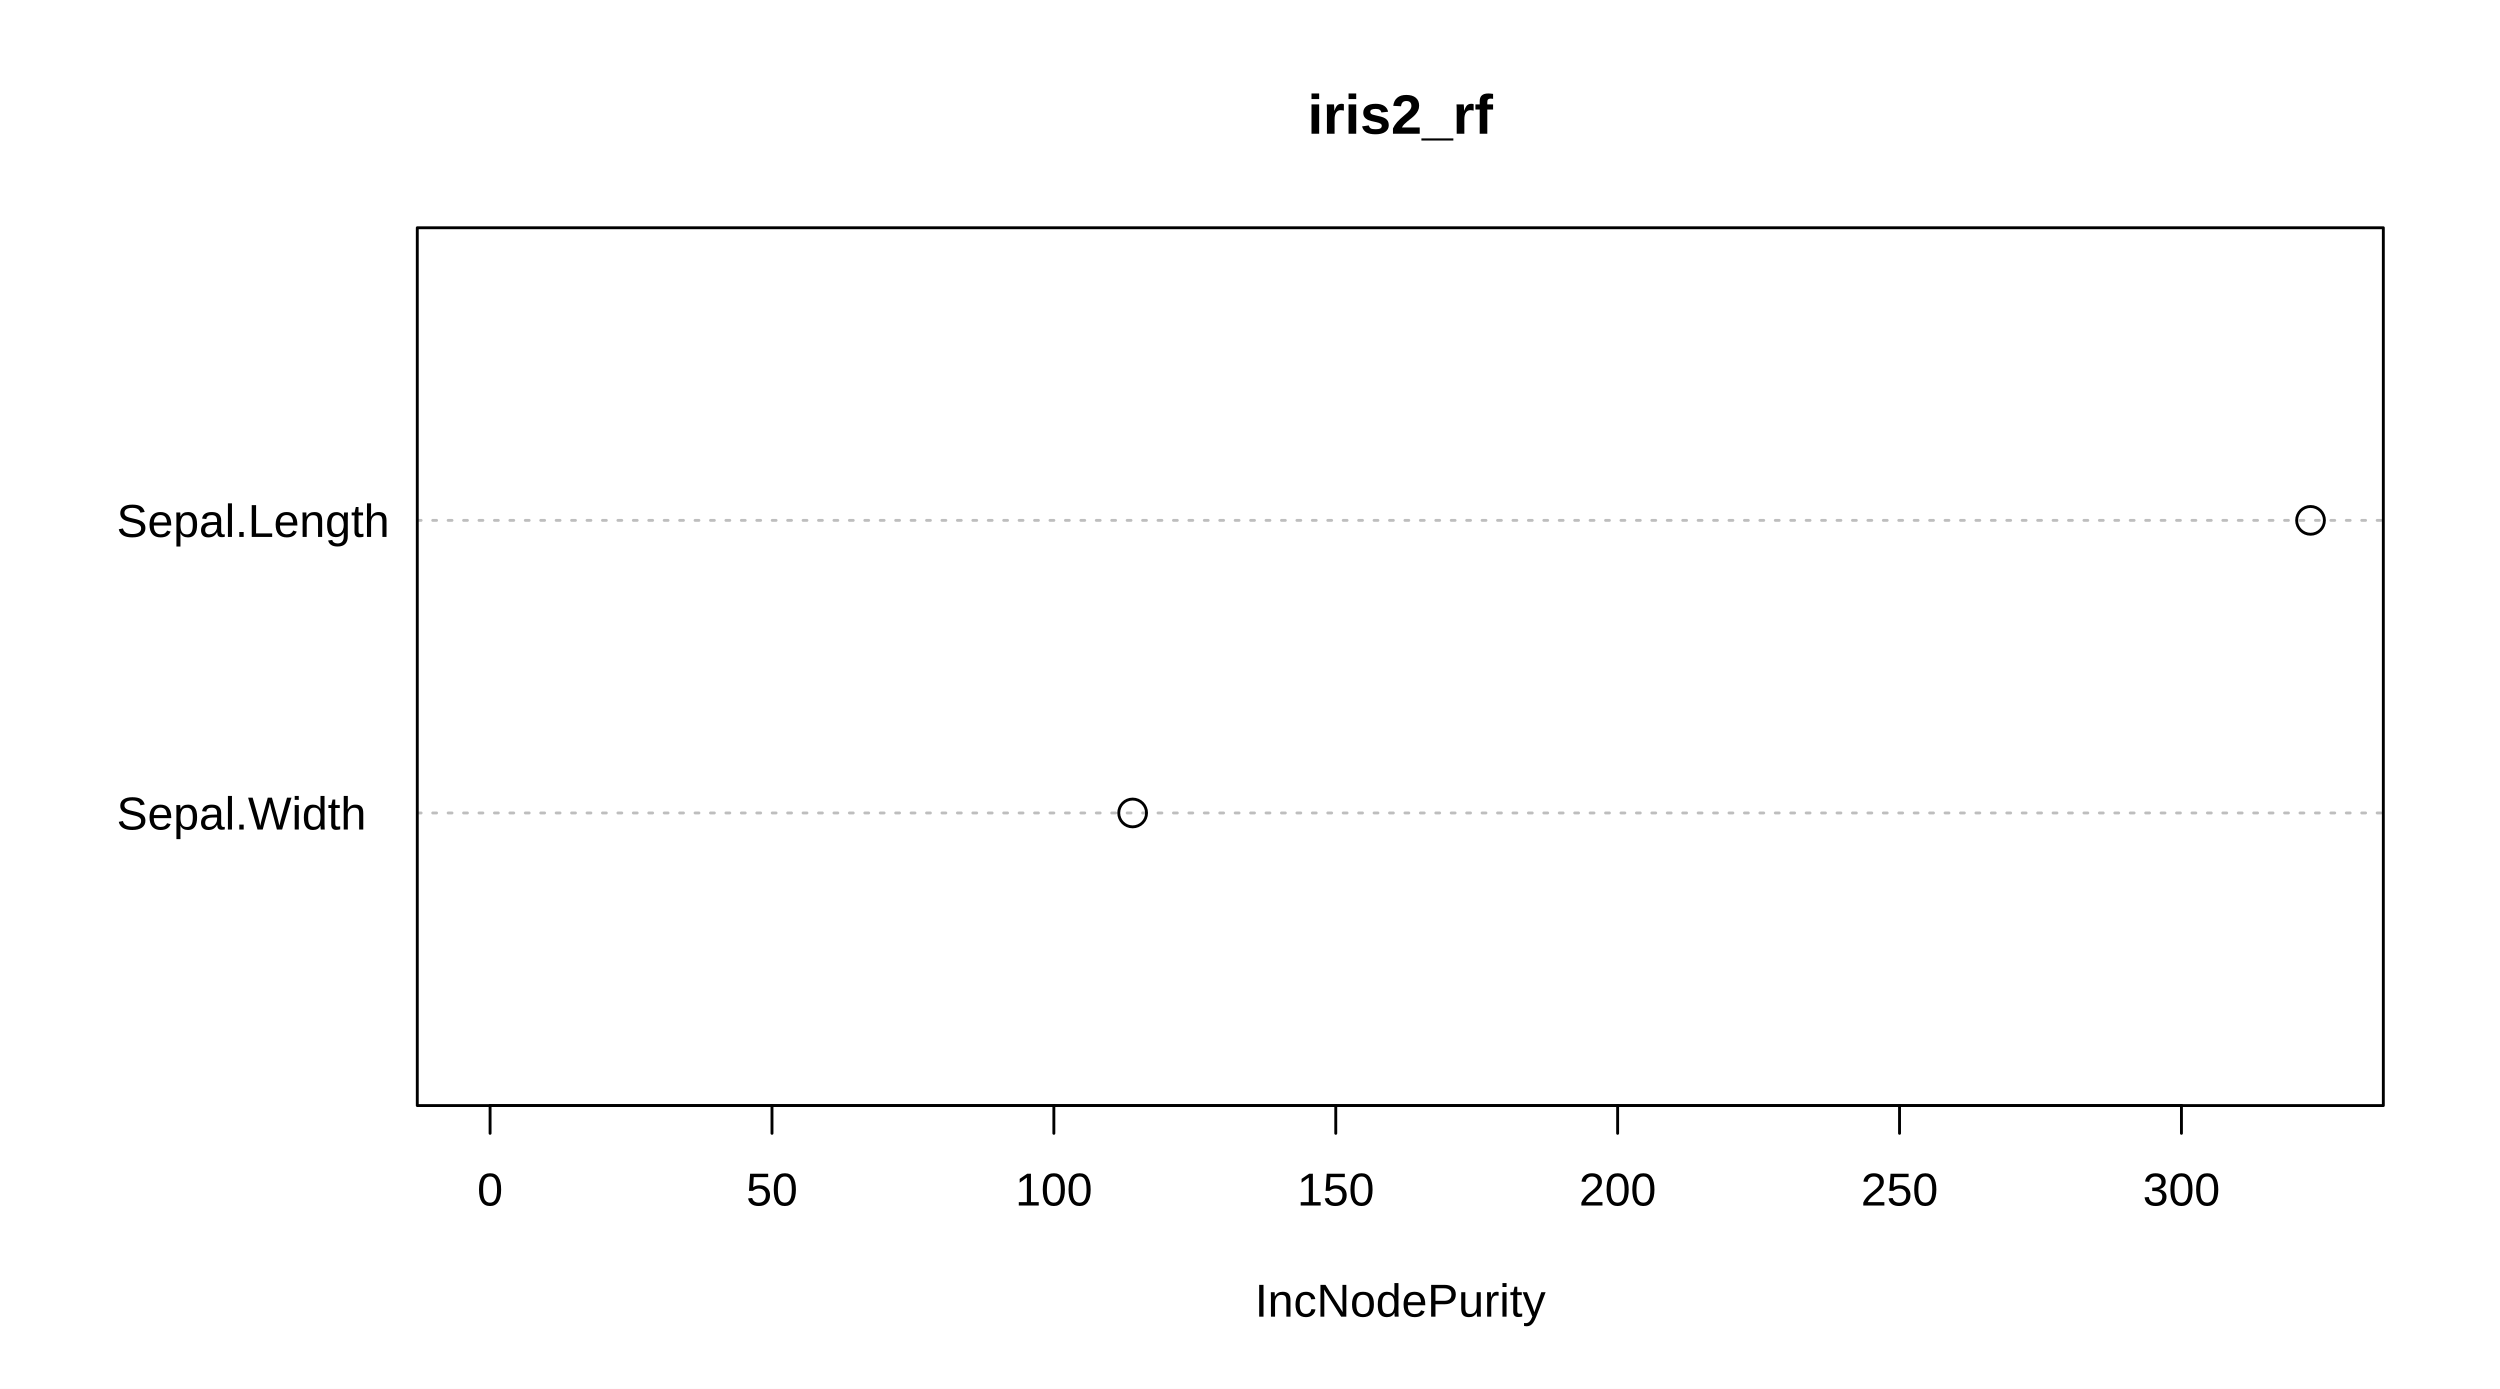
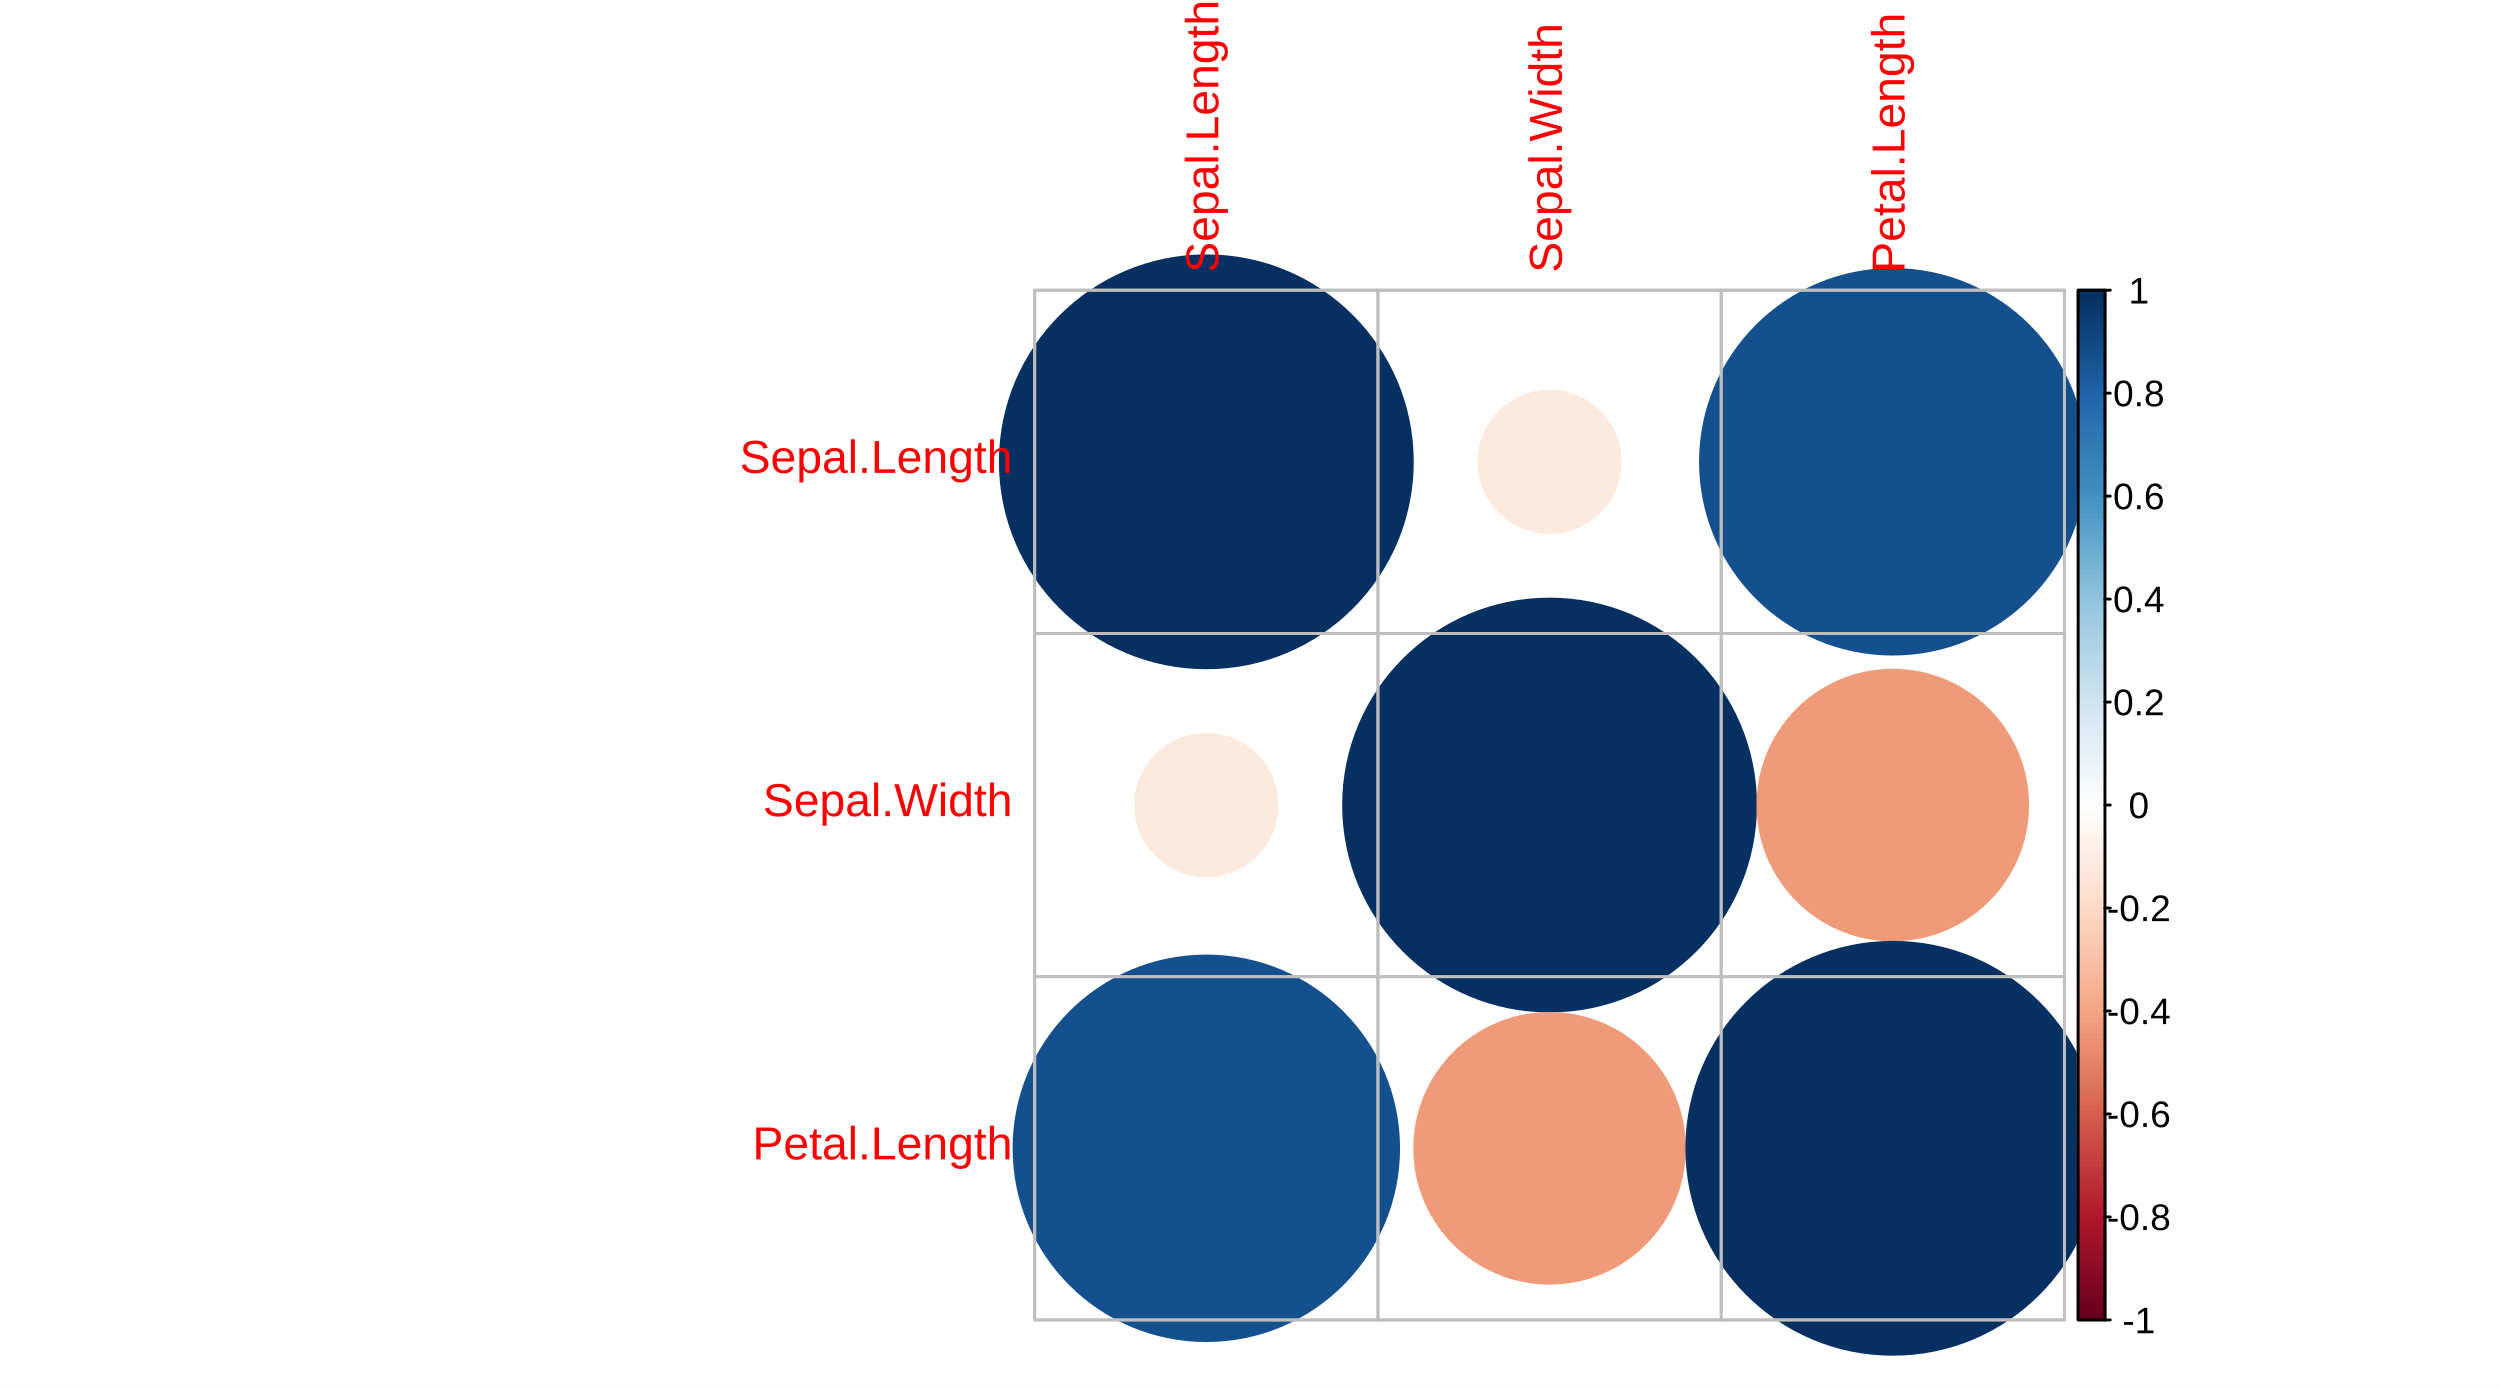
<svg xmlns="http://www.w3.org/2000/svg" viewBox="0 0 648.00 360.00">
  <defs>
    <style type="text/css">
    line, polyline, path, rect, circle {
      fill: none;
      stroke: #000000;
      stroke-linecap: round;
      stroke-linejoin: round;
      stroke-miterlimit: 10.00;
    }
  </style>
  </defs>
  <rect width="100%" height="100%" style="stroke: none; fill: #FFFFFF;" />
-   <text x="30.24" y="215.01" style="font-size: 12.00px; font-family: Arial;" textLength="64.70px" lengthAdjust="spacingAndGlyphs">Sepal.Width</text>
-   <text x="30.24" y="139.17" style="font-size: 12.00px; font-family: Arial;" textLength="70.73px" lengthAdjust="spacingAndGlyphs">Sepal.Length</text>
-   <defs>
-     <clipPath id="cpMTA4LjE1Nnw2MTcuNzZ8Mjg2LjU2fDU5LjA0">
-       <rect x="108.16" y="59.04" width="509.60" height="227.52" />
-     </clipPath>
-   </defs>
-   <line x1="108.16" y1="210.72" x2="617.76" y2="210.72" style="stroke-width: 0.75; stroke: #BEBEBE; stroke-dasharray: 1.00,3.00;" clip-path="url(#cpMTA4LjE1Nnw2MTcuNzZ8Mjg2LjU2fDU5LjA0)" />
-   <line x1="108.16" y1="134.88" x2="617.76" y2="134.88" style="stroke-width: 0.75; stroke: #BEBEBE; stroke-dasharray: 1.00,3.00;" clip-path="url(#cpMTA4LjE1Nnw2MTcuNzZ8Mjg2LjU2fDU5LjA0)" />
-   <circle cx="293.58" cy="210.72" r="2.70pt" style="stroke-width: 0.75;" clip-path="url(#cpMTA4LjE1Nnw2MTcuNzZ8Mjg2LjU2fDU5LjA0)" />
-   <circle cx="598.89" cy="134.88" r="2.70pt" style="stroke-width: 0.75;" clip-path="url(#cpMTA4LjE1Nnw2MTcuNzZ8Mjg2LjU2fDU5LjA0)" />
-   <defs>
-     <clipPath id="cpMHw2NDh8MzYwfDA=">
-       <rect x="0.00" y="0.00" width="648.00" height="360.00" />
-     </clipPath>
-   </defs>
-   <line x1="127.03" y1="286.56" x2="565.43" y2="286.56" style="stroke-width: 0.75;" clip-path="url(#cpMHw2NDh8MzYwfDA=)" />
-   <line x1="127.03" y1="286.56" x2="127.03" y2="293.76" style="stroke-width: 0.75;" clip-path="url(#cpMHw2NDh8MzYwfDA=)" />
-   <line x1="200.10" y1="286.56" x2="200.10" y2="293.76" style="stroke-width: 0.75;" clip-path="url(#cpMHw2NDh8MzYwfDA=)" />
-   <line x1="273.16" y1="286.56" x2="273.16" y2="293.76" style="stroke-width: 0.75;" clip-path="url(#cpMHw2NDh8MzYwfDA=)" />
-   <line x1="346.23" y1="286.56" x2="346.23" y2="293.76" style="stroke-width: 0.75;" clip-path="url(#cpMHw2NDh8MzYwfDA=)" />
-   <line x1="419.29" y1="286.56" x2="419.29" y2="293.76" style="stroke-width: 0.75;" clip-path="url(#cpMHw2NDh8MzYwfDA=)" />
-   <line x1="492.36" y1="286.56" x2="492.36" y2="293.76" style="stroke-width: 0.75;" clip-path="url(#cpMHw2NDh8MzYwfDA=)" />
-   <line x1="565.43" y1="286.56" x2="565.43" y2="293.76" style="stroke-width: 0.75;" clip-path="url(#cpMHw2NDh8MzYwfDA=)" />
-   <g clip-path="url(#cpMHw2NDh8MzYwfDA=)">
-     <text x="123.69" y="312.48" style="font-size: 12.00px; font-family: Arial;" textLength="6.67px" lengthAdjust="spacingAndGlyphs">0</text>
-   </g>
-   <g clip-path="url(#cpMHw2NDh8MzYwfDA=)">
-     <text x="193.42" y="312.48" style="font-size: 12.00px; font-family: Arial;" textLength="13.35px" lengthAdjust="spacingAndGlyphs">50</text>
-   </g>
-   <g clip-path="url(#cpMHw2NDh8MzYwfDA=)">
-     <text x="263.15" y="312.48" style="font-size: 12.00px; font-family: Arial;" textLength="20.02px" lengthAdjust="spacingAndGlyphs">100</text>
-   </g>
-   <g clip-path="url(#cpMHw2NDh8MzYwfDA=)">
-     <text x="336.22" y="312.48" style="font-size: 12.00px; font-family: Arial;" textLength="20.02px" lengthAdjust="spacingAndGlyphs">150</text>
-   </g>
-   <g clip-path="url(#cpMHw2NDh8MzYwfDA=)">
-     <text x="409.28" y="312.48" style="font-size: 12.00px; font-family: Arial;" textLength="20.02px" lengthAdjust="spacingAndGlyphs">200</text>
-   </g>
-   <g clip-path="url(#cpMHw2NDh8MzYwfDA=)">
-     <text x="482.35" y="312.48" style="font-size: 12.00px; font-family: Arial;" textLength="20.02px" lengthAdjust="spacingAndGlyphs">250</text>
-   </g>
-   <g clip-path="url(#cpMHw2NDh8MzYwfDA=)">
-     <text x="555.42" y="312.48" style="font-size: 12.00px; font-family: Arial;" textLength="20.02px" lengthAdjust="spacingAndGlyphs">300</text>
-   </g>
-   <polyline points="108.16,286.56 617.76,286.56 617.76,59.04 108.16,59.04 108.16,286.56 " style="stroke-width: 0.75;" clip-path="url(#cpMHw2NDh8MzYwfDA=)" />
-   <g clip-path="url(#cpMHw2NDh8MzYwfDA=)">
-     <text x="338.94" y="34.67" style="font-size: 14.40px; font-weight: bold; font-family: Arial;" textLength="48.03px" lengthAdjust="spacingAndGlyphs">iris2_rf</text>
-   </g>
-   <g clip-path="url(#cpMHw2NDh8MzYwfDA=)">
-     <text x="325.27" y="341.28" style="font-size: 12.00px; font-family: Arial;" textLength="75.37px" lengthAdjust="spacingAndGlyphs">IncNodePurity</text>
-   </g>
+   <rect x="268.19" y="75.22" width="88.97" height="88.97" style="stroke-width: 0.75; stroke: #FFFFFF; fill: #FFFFFF;" />
+   <rect x="268.19" y="164.19" width="88.97" height="88.97" style="stroke-width: 0.75; stroke: #FFFFFF; fill: #FFFFFF;" />
+   <rect x="268.19" y="253.16" width="88.97" height="88.97" style="stroke-width: 0.75; stroke: #FFFFFF; fill: #FFFFFF;" />
+   <rect x="357.16" y="75.22" width="88.97" height="88.97" style="stroke-width: 0.75; stroke: #FFFFFF; fill: #FFFFFF;" />
+   <rect x="357.16" y="164.19" width="88.97" height="88.97" style="stroke-width: 0.75; stroke: #FFFFFF; fill: #FFFFFF;" />
+   <rect x="357.16" y="253.16" width="88.97" height="88.97" style="stroke-width: 0.75; stroke: #FFFFFF; fill: #FFFFFF;" />
+   <rect x="446.13" y="75.22" width="88.97" height="88.97" style="stroke-width: 0.75; stroke: #FFFFFF; fill: #FFFFFF;" />
+   <rect x="446.13" y="164.19" width="88.97" height="88.97" style="stroke-width: 0.75; stroke: #FFFFFF; fill: #FFFFFF;" />
+   <rect x="446.13" y="253.16" width="88.97" height="88.97" style="stroke-width: 0.75; stroke: #FFFFFF; fill: #FFFFFF;" />
+   <circle cx="312.68" cy="119.70" r="40.04pt" style="stroke-width: 0.75; stroke: #053061; fill: #053061;" />
+   <circle cx="312.68" cy="208.67" r="13.73pt" style="stroke-width: 0.75; stroke: #FDEADE; fill: #FDEADE;" />
+   <circle cx="312.68" cy="297.64" r="37.38pt" style="stroke-width: 0.75; stroke: #15508E; fill: #15508E;" />
+   <circle cx="401.65" cy="119.70" r="13.73pt" style="stroke-width: 0.75; stroke: #FDEADE; fill: #FDEADE;" />
+   <circle cx="401.65" cy="208.67" r="40.04pt" style="stroke-width: 0.75; stroke: #053061; fill: #053061;" />
+   <circle cx="401.65" cy="297.64" r="26.21pt" style="stroke-width: 0.75; stroke: #EF9B7A; fill: #EF9B7A;" />
+   <circle cx="490.61" cy="119.70" r="37.38pt" style="stroke-width: 0.75; stroke: #15508E; fill: #15508E;" />
+   <circle cx="490.61" cy="208.67" r="26.21pt" style="stroke-width: 0.75; stroke: #EF9B7A; fill: #EF9B7A;" />
+   <circle cx="490.61" cy="297.64" r="40.04pt" style="stroke-width: 0.75; stroke: #053061; fill: #053061;" />
+   <rect x="268.19" y="75.22" width="88.97" height="88.97" style="stroke-width: 0.75; stroke: #BEBEBE;" />
+   <rect x="268.19" y="164.19" width="88.97" height="88.97" style="stroke-width: 0.75; stroke: #BEBEBE;" />
+   <rect x="268.19" y="253.16" width="88.97" height="88.97" style="stroke-width: 0.75; stroke: #BEBEBE;" />
+   <rect x="357.16" y="75.22" width="88.97" height="88.97" style="stroke-width: 0.75; stroke: #BEBEBE;" />
+   <rect x="357.16" y="164.19" width="88.97" height="88.97" style="stroke-width: 0.75; stroke: #BEBEBE;" />
+   <rect x="357.16" y="253.16" width="88.97" height="88.97" style="stroke-width: 0.75; stroke: #BEBEBE;" />
+   <rect x="446.13" y="75.22" width="88.97" height="88.97" style="stroke-width: 0.75; stroke: #BEBEBE;" />
+   <rect x="446.13" y="164.19" width="88.97" height="88.97" style="stroke-width: 0.75; stroke: #BEBEBE;" />
+   <rect x="446.13" y="253.16" width="88.97" height="88.97" style="stroke-width: 0.75; stroke: #BEBEBE;" />
+   <rect x="538.66" y="340.79" width="6.94" height="1.33" style="stroke-width: 0.75; stroke: #67001F; fill: #67001F;" />
+   <rect x="538.66" y="339.46" width="6.94" height="1.33" style="stroke-width: 0.75; stroke: #6A011F; fill: #6A011F;" />
+   <rect x="538.66" y="338.12" width="6.94" height="1.33" style="stroke-width: 0.75; stroke: #6E0220; fill: #6E0220;" />
+   <rect x="538.66" y="336.79" width="6.94" height="1.33" style="stroke-width: 0.75; stroke: #720320; fill: #720320;" />
+   <rect x="538.66" y="335.45" width="6.94" height="1.33" style="stroke-width: 0.75; stroke: #760421; fill: #760421;" />
+   <rect x="538.66" y="334.12" width="6.94" height="1.33" style="stroke-width: 0.75; stroke: #790622; fill: #790622;" />
+   <rect x="538.66" y="332.78" width="6.94" height="1.33" style="stroke-width: 0.75; stroke: #7D0722; fill: #7D0722;" />
+   <rect x="538.66" y="331.45" width="6.94" height="1.33" style="stroke-width: 0.75; stroke: #810823; fill: #810823;" />
+   <rect x="538.66" y="330.11" width="6.94" height="1.33" style="stroke-width: 0.75; stroke: #850923; fill: #850923;" />
+   <rect x="538.66" y="328.78" width="6.94" height="1.33" style="stroke-width: 0.75; stroke: #880A24; fill: #880A24;" />
+   <rect x="538.66" y="327.45" width="6.94" height="1.33" style="stroke-width: 0.75; stroke: #8C0C25; fill: #8C0C25;" />
+   <rect x="538.66" y="326.11" width="6.94" height="1.33" style="stroke-width: 0.75; stroke: #900D25; fill: #900D25;" />
+   <rect x="538.66" y="324.78" width="6.94" height="1.33" style="stroke-width: 0.75; stroke: #940E26; fill: #940E26;" />
+   <rect x="538.66" y="323.44" width="6.94" height="1.33" style="stroke-width: 0.75; stroke: #970F26; fill: #970F26;" />
+   <rect x="538.66" y="322.11" width="6.94" height="1.33" style="stroke-width: 0.75; stroke: #9B1027; fill: #9B1027;" />
+   <rect x="538.66" y="320.77" width="6.94" height="1.33" style="stroke-width: 0.75; stroke: #9F1228; fill: #9F1228;" />
+   <rect x="538.66" y="319.44" width="6.94" height="1.33" style="stroke-width: 0.75; stroke: #A31328; fill: #A31328;" />
+   <rect x="538.66" y="318.10" width="6.94" height="1.33" style="stroke-width: 0.75; stroke: #A71429; fill: #A71429;" />
+   <rect x="538.66" y="316.77" width="6.94" height="1.33" style="stroke-width: 0.75; stroke: #AA1529; fill: #AA1529;" />
+   <rect x="538.66" y="315.43" width="6.94" height="1.33" style="stroke-width: 0.75; stroke: #AE162A; fill: #AE162A;" />
+   <rect x="538.66" y="314.10" width="6.94" height="1.33" style="stroke-width: 0.75; stroke: #B2182B; fill: #B2182B;" />
+   <rect x="538.66" y="312.77" width="6.94" height="1.33" style="stroke-width: 0.75; stroke: #B31B2C; fill: #B31B2C;" />
+   <rect x="538.66" y="311.43" width="6.94" height="1.33" style="stroke-width: 0.75; stroke: #B51F2E; fill: #B51F2E;" />
+   <rect x="538.66" y="310.10" width="6.94" height="1.33" style="stroke-width: 0.75; stroke: #B72330; fill: #B72330;" />
+   <rect x="538.66" y="308.76" width="6.94" height="1.33" style="stroke-width: 0.75; stroke: #B92632; fill: #B92632;" />
+   <rect x="538.66" y="307.43" width="6.94" height="1.33" style="stroke-width: 0.75; stroke: #BB2A33; fill: #BB2A33;" />
+   <rect x="538.66" y="306.09" width="6.94" height="1.33" style="stroke-width: 0.75; stroke: #BD2E35; fill: #BD2E35;" />
+   <rect x="538.66" y="304.76" width="6.94" height="1.33" style="stroke-width: 0.75; stroke: #BE3137; fill: #BE3137;" />
+   <rect x="538.66" y="303.42" width="6.94" height="1.33" style="stroke-width: 0.75; stroke: #C03538; fill: #C03538;" />
+   <rect x="538.66" y="302.09" width="6.94" height="1.33" style="stroke-width: 0.75; stroke: #C2383A; fill: #C2383A;" />
+   <rect x="538.66" y="300.75" width="6.94" height="1.33" style="stroke-width: 0.75; stroke: #C43C3C; fill: #C43C3C;" />
+   <rect x="538.66" y="299.42" width="6.94" height="1.33" style="stroke-width: 0.75; stroke: #C6403D; fill: #C6403D;" />
+   <rect x="538.66" y="298.09" width="6.94" height="1.33" style="stroke-width: 0.75; stroke: #C7433F; fill: #C7433F;" />
+   <rect x="538.66" y="296.75" width="6.94" height="1.33" style="stroke-width: 0.75; stroke: #C94741; fill: #C94741;" />
+   <rect x="538.66" y="295.42" width="6.94" height="1.33" style="stroke-width: 0.75; stroke: #CB4B43; fill: #CB4B43;" />
+   <rect x="538.66" y="294.08" width="6.94" height="1.33" style="stroke-width: 0.75; stroke: #CD4E44; fill: #CD4E44;" />
+   <rect x="538.66" y="292.75" width="6.94" height="1.33" style="stroke-width: 0.75; stroke: #CF5246; fill: #CF5246;" />
+   <rect x="538.66" y="291.41" width="6.94" height="1.33" style="stroke-width: 0.75; stroke: #D05548; fill: #D05548;" />
+   <rect x="538.66" y="290.08" width="6.94" height="1.33" style="stroke-width: 0.75; stroke: #D25949; fill: #D25949;" />
+   <rect x="538.66" y="288.74" width="6.94" height="1.33" style="stroke-width: 0.75; stroke: #D45D4B; fill: #D45D4B;" />
+   <rect x="538.66" y="287.41" width="6.94" height="1.33" style="stroke-width: 0.75; stroke: #D6604D; fill: #D6604D;" />
+   <rect x="538.66" y="286.08" width="6.94" height="1.33" style="stroke-width: 0.75; stroke: #D76450; fill: #D76450;" />
+   <rect x="538.66" y="284.74" width="6.94" height="1.33" style="stroke-width: 0.75; stroke: #D96752; fill: #D96752;" />
+   <rect x="538.66" y="283.41" width="6.94" height="1.33" style="stroke-width: 0.75; stroke: #DA6B55; fill: #DA6B55;" />
+   <rect x="538.66" y="282.07" width="6.94" height="1.33" style="stroke-width: 0.75; stroke: #DC6E58; fill: #DC6E58;" />
+   <rect x="538.66" y="280.74" width="6.94" height="1.33" style="stroke-width: 0.75; stroke: #DD725A; fill: #DD725A;" />
+   <rect x="538.66" y="279.40" width="6.94" height="1.33" style="stroke-width: 0.75; stroke: #DF755D; fill: #DF755D;" />
+   <rect x="538.66" y="278.07" width="6.94" height="1.33" style="stroke-width: 0.75; stroke: #E07860; fill: #E07860;" />
+   <rect x="538.66" y="276.73" width="6.94" height="1.33" style="stroke-width: 0.75; stroke: #E27C62; fill: #E27C62;" />
+   <rect x="538.66" y="275.40" width="6.94" height="1.33" style="stroke-width: 0.75; stroke: #E37F65; fill: #E37F65;" />
+   <rect x="538.66" y="274.06" width="6.94" height="1.33" style="stroke-width: 0.75; stroke: #E58368; fill: #E58368;" />
+   <rect x="538.66" y="272.73" width="6.94" height="1.33" style="stroke-width: 0.75; stroke: #E6866A; fill: #E6866A;" />
+   <rect x="538.66" y="271.40" width="6.94" height="1.33" style="stroke-width: 0.75; stroke: #E88A6D; fill: #E88A6D;" />
+   <rect x="538.66" y="270.06" width="6.94" height="1.33" style="stroke-width: 0.75; stroke: #E98D70; fill: #E98D70;" />
+   <rect x="538.66" y="268.73" width="6.94" height="1.33" style="stroke-width: 0.75; stroke: #EB9172; fill: #EB9172;" />
+   <rect x="538.66" y="267.39" width="6.94" height="1.33" style="stroke-width: 0.75; stroke: #EC9475; fill: #EC9475;" />
+   <rect x="538.66" y="266.06" width="6.94" height="1.33" style="stroke-width: 0.75; stroke: #EE9878; fill: #EE9878;" />
+   <rect x="538.66" y="264.72" width="6.94" height="1.33" style="stroke-width: 0.75; stroke: #EF9B7A; fill: #EF9B7A;" />
+   <rect x="538.66" y="263.39" width="6.94" height="1.33" style="stroke-width: 0.75; stroke: #F19F7D; fill: #F19F7D;" />
+   <rect x="538.66" y="262.05" width="6.94" height="1.33" style="stroke-width: 0.75; stroke: #F2A280; fill: #F2A280;" />
+   <rect x="538.66" y="260.72" width="6.94" height="1.33" style="stroke-width: 0.75; stroke: #F4A583; fill: #F4A583;" />
+   <rect x="538.66" y="259.38" width="6.94" height="1.33" style="stroke-width: 0.75; stroke: #F4A886; fill: #F4A886;" />
+   <rect x="538.66" y="258.05" width="6.94" height="1.33" style="stroke-width: 0.75; stroke: #F5AB89; fill: #F5AB89;" />
+   <rect x="538.66" y="256.72" width="6.94" height="1.33" style="stroke-width: 0.75; stroke: #F5AD8D; fill: #F5AD8D;" />
+   <rect x="538.66" y="255.38" width="6.94" height="1.33" style="stroke-width: 0.75; stroke: #F5B090; fill: #F5B090;" />
+   <rect x="538.66" y="254.05" width="6.94" height="1.33" style="stroke-width: 0.75; stroke: #F6B394; fill: #F6B394;" />
+   <rect x="538.66" y="252.71" width="6.94" height="1.33" style="stroke-width: 0.75; stroke: #F6B697; fill: #F6B697;" />
+   <rect x="538.66" y="251.38" width="6.94" height="1.33" style="stroke-width: 0.75; stroke: #F7B89B; fill: #F7B89B;" />
+   <rect x="538.66" y="250.04" width="6.94" height="1.33" style="stroke-width: 0.75; stroke: #F7BB9E; fill: #F7BB9E;" />
+   <rect x="538.66" y="248.71" width="6.94" height="1.33" style="stroke-width: 0.75; stroke: #F8BEA2; fill: #F8BEA2;" />
+   <rect x="538.66" y="247.37" width="6.94" height="1.33" style="stroke-width: 0.75; stroke: #F8C0A5; fill: #F8C0A5;" />
+   <rect x="538.66" y="246.04" width="6.94" height="1.33" style="stroke-width: 0.75; stroke: #F9C3A9; fill: #F9C3A9;" />
+   <rect x="538.66" y="244.70" width="6.94" height="1.33" style="stroke-width: 0.75; stroke: #F9C6AC; fill: #F9C6AC;" />
+   <rect x="538.66" y="243.37" width="6.94" height="1.33" style="stroke-width: 0.75; stroke: #FAC9B0; fill: #FAC9B0;" />
+   <rect x="538.66" y="242.04" width="6.94" height="1.33" style="stroke-width: 0.75; stroke: #FACBB3; fill: #FACBB3;" />
+   <rect x="538.66" y="240.70" width="6.94" height="1.33" style="stroke-width: 0.75; stroke: #FACEB7; fill: #FACEB7;" />
+   <rect x="538.66" y="239.37" width="6.94" height="1.33" style="stroke-width: 0.75; stroke: #FBD1BA; fill: #FBD1BA;" />
+   <rect x="538.66" y="238.03" width="6.94" height="1.33" style="stroke-width: 0.75; stroke: #FBD3BD; fill: #FBD3BD;" />
+   <rect x="538.66" y="236.70" width="6.94" height="1.33" style="stroke-width: 0.75; stroke: #FCD6C1; fill: #FCD6C1;" />
+   <rect x="538.66" y="235.36" width="6.94" height="1.33" style="stroke-width: 0.75; stroke: #FCD9C4; fill: #FCD9C4;" />
+   <rect x="538.66" y="234.03" width="6.94" height="1.33" style="stroke-width: 0.75; stroke: #FDDBC8; fill: #FDDBC8;" />
+   <rect x="538.66" y="232.69" width="6.94" height="1.33" style="stroke-width: 0.75; stroke: #FDDDCA; fill: #FDDDCA;" />
+   <rect x="538.66" y="231.36" width="6.94" height="1.33" style="stroke-width: 0.75; stroke: #FDDFCD; fill: #FDDFCD;" />
+   <rect x="538.66" y="230.03" width="6.94" height="1.33" style="stroke-width: 0.75; stroke: #FDE1D0; fill: #FDE1D0;" />
+   <rect x="538.66" y="228.69" width="6.94" height="1.33" style="stroke-width: 0.75; stroke: #FDE2D3; fill: #FDE2D3;" />
+   <rect x="538.66" y="227.36" width="6.94" height="1.33" style="stroke-width: 0.75; stroke: #FDE4D6; fill: #FDE4D6;" />
+   <rect x="538.66" y="226.02" width="6.94" height="1.33" style="stroke-width: 0.75; stroke: #FDE6D9; fill: #FDE6D9;" />
+   <rect x="538.66" y="224.69" width="6.94" height="1.33" style="stroke-width: 0.75; stroke: #FDE8DB; fill: #FDE8DB;" />
+   <rect x="538.66" y="223.35" width="6.94" height="1.33" style="stroke-width: 0.75; stroke: #FDEADE; fill: #FDEADE;" />
+   <rect x="538.66" y="222.02" width="6.94" height="1.33" style="stroke-width: 0.75; stroke: #FDECE1; fill: #FDECE1;" />
+   <rect x="538.66" y="220.68" width="6.94" height="1.33" style="stroke-width: 0.75; stroke: #FEEDE4; fill: #FEEDE4;" />
+   <rect x="538.66" y="219.35" width="6.94" height="1.33" style="stroke-width: 0.75; stroke: #FEEFE7; fill: #FEEFE7;" />
+   <rect x="538.66" y="218.01" width="6.94" height="1.33" style="stroke-width: 0.75; stroke: #FEF1E9; fill: #FEF1E9;" />
+   <rect x="538.66" y="216.68" width="6.94" height="1.33" style="stroke-width: 0.75; stroke: #FEF3EC; fill: #FEF3EC;" />
+   <rect x="538.66" y="215.35" width="6.94" height="1.33" style="stroke-width: 0.75; stroke: #FEF5EF; fill: #FEF5EF;" />
+   <rect x="538.66" y="214.01" width="6.94" height="1.33" style="stroke-width: 0.75; stroke: #FEF6F2; fill: #FEF6F2;" />
+   <rect x="538.66" y="212.68" width="6.94" height="1.33" style="stroke-width: 0.75; stroke: #FEF8F5; fill: #FEF8F5;" />
+   <rect x="538.66" y="211.34" width="6.94" height="1.33" style="stroke-width: 0.75; stroke: #FEFAF7; fill: #FEFAF7;" />
+   <rect x="538.66" y="210.01" width="6.94" height="1.33" style="stroke-width: 0.75; stroke: #FEFCFA; fill: #FEFCFA;" />
+   <rect x="538.66" y="208.67" width="6.94" height="1.33" style="stroke-width: 0.75; stroke: #FEFEFD; fill: #FEFEFD;" />
+   <rect x="538.66" y="207.34" width="6.94" height="1.33" style="stroke-width: 0.75; stroke: #FDFEFE; fill: #FDFEFE;" />
+   <rect x="538.66" y="206.00" width="6.94" height="1.33" style="stroke-width: 0.75; stroke: #FBFDFD; fill: #FBFDFD;" />
+   <rect x="538.66" y="204.67" width="6.94" height="1.33" style="stroke-width: 0.75; stroke: #F9FBFD; fill: #F9FBFD;" />
+   <rect x="538.66" y="203.33" width="6.94" height="1.33" style="stroke-width: 0.75; stroke: #F6FAFC; fill: #F6FAFC;" />
+   <rect x="538.66" y="202.00" width="6.94" height="1.33" style="stroke-width: 0.75; stroke: #F4F9FB; fill: #F4F9FB;" />
+   <rect x="538.66" y="200.67" width="6.94" height="1.33" style="stroke-width: 0.75; stroke: #F2F7FA; fill: #F2F7FA;" />
+   <rect x="538.66" y="199.33" width="6.94" height="1.33" style="stroke-width: 0.75; stroke: #EFF6FA; fill: #EFF6FA;" />
+   <rect x="538.66" y="198.00" width="6.94" height="1.33" style="stroke-width: 0.75; stroke: #EDF5F9; fill: #EDF5F9;" />
+   <rect x="538.66" y="196.66" width="6.94" height="1.33" style="stroke-width: 0.75; stroke: #EBF3F8; fill: #EBF3F8;" />
+   <rect x="538.66" y="195.33" width="6.94" height="1.33" style="stroke-width: 0.75; stroke: #E9F2F7; fill: #E9F2F7;" />
+   <rect x="538.66" y="193.99" width="6.94" height="1.33" style="stroke-width: 0.75; stroke: #E6F1F7; fill: #E6F1F7;" />
+   <rect x="538.66" y="192.66" width="6.94" height="1.33" style="stroke-width: 0.75; stroke: #E4EFF6; fill: #E4EFF6;" />
+   <rect x="538.66" y="191.32" width="6.94" height="1.33" style="stroke-width: 0.75; stroke: #E2EEF5; fill: #E2EEF5;" />
+   <rect x="538.66" y="189.99" width="6.94" height="1.33" style="stroke-width: 0.75; stroke: #DFEDF4; fill: #DFEDF4;" />
+   <rect x="538.66" y="188.66" width="6.94" height="1.33" style="stroke-width: 0.75; stroke: #DDECF4; fill: #DDECF4;" />
+   <rect x="538.66" y="187.32" width="6.94" height="1.33" style="stroke-width: 0.75; stroke: #DBEAF3; fill: #DBEAF3;" />
+   <rect x="538.66" y="185.99" width="6.94" height="1.33" style="stroke-width: 0.75; stroke: #D8E9F2; fill: #D8E9F2;" />
+   <rect x="538.66" y="184.65" width="6.94" height="1.33" style="stroke-width: 0.75; stroke: #D6E8F1; fill: #D6E8F1;" />
+   <rect x="538.66" y="183.32" width="6.94" height="1.33" style="stroke-width: 0.75; stroke: #D4E6F1; fill: #D4E6F1;" />
+   <rect x="538.66" y="181.98" width="6.94" height="1.33" style="stroke-width: 0.75; stroke: #D1E5F0; fill: #D1E5F0;" />
+   <rect x="538.66" y="180.65" width="6.94" height="1.33" style="stroke-width: 0.75; stroke: #CFE4EF; fill: #CFE4EF;" />
+   <rect x="538.66" y="179.31" width="6.94" height="1.33" style="stroke-width: 0.75; stroke: #CBE2EE; fill: #CBE2EE;" />
+   <rect x="538.66" y="177.98" width="6.94" height="1.33" style="stroke-width: 0.75; stroke: #C8E0ED; fill: #C8E0ED;" />
+   <rect x="538.66" y="176.64" width="6.94" height="1.33" style="stroke-width: 0.75; stroke: #C5DFEC; fill: #C5DFEC;" />
+   <rect x="538.66" y="175.31" width="6.94" height="1.33" style="stroke-width: 0.75; stroke: #C2DDEB; fill: #C2DDEB;" />
+   <rect x="538.66" y="173.98" width="6.94" height="1.33" style="stroke-width: 0.75; stroke: #BFDBEA; fill: #BFDBEA;" />
+   <rect x="538.66" y="172.64" width="6.94" height="1.33" style="stroke-width: 0.75; stroke: #BCDAEA; fill: #BCDAEA;" />
+   <rect x="538.66" y="171.31" width="6.94" height="1.33" style="stroke-width: 0.75; stroke: #B8D8E9; fill: #B8D8E9;" />
+   <rect x="538.66" y="169.97" width="6.94" height="1.33" style="stroke-width: 0.75; stroke: #B5D7E8; fill: #B5D7E8;" />
+   <rect x="538.66" y="168.64" width="6.94" height="1.33" style="stroke-width: 0.75; stroke: #B2D5E7; fill: #B2D5E7;" />
+   <rect x="538.66" y="167.30" width="6.94" height="1.33" style="stroke-width: 0.75; stroke: #AFD3E6; fill: #AFD3E6;" />
+   <rect x="538.66" y="165.97" width="6.94" height="1.33" style="stroke-width: 0.75; stroke: #ACD2E5; fill: #ACD2E5;" />
+   <rect x="538.66" y="164.63" width="6.94" height="1.33" style="stroke-width: 0.75; stroke: #A9D0E4; fill: #A9D0E4;" />
+   <rect x="538.66" y="163.30" width="6.94" height="1.33" style="stroke-width: 0.75; stroke: #A5CFE3; fill: #A5CFE3;" />
+   <rect x="538.66" y="161.96" width="6.94" height="1.33" style="stroke-width: 0.75; stroke: #A2CDE2; fill: #A2CDE2;" />
+   <rect x="538.66" y="160.63" width="6.94" height="1.33" style="stroke-width: 0.75; stroke: #9FCBE1; fill: #9FCBE1;" />
+   <rect x="538.66" y="159.30" width="6.94" height="1.33" style="stroke-width: 0.75; stroke: #9CCAE0; fill: #9CCAE0;" />
+   <rect x="538.66" y="157.96" width="6.94" height="1.33" style="stroke-width: 0.75; stroke: #99C8E0; fill: #99C8E0;" />
+   <rect x="538.66" y="156.63" width="6.94" height="1.33" style="stroke-width: 0.75; stroke: #96C7DF; fill: #96C7DF;" />
+   <rect x="538.66" y="155.29" width="6.94" height="1.33" style="stroke-width: 0.75; stroke: #92C5DE; fill: #92C5DE;" />
+   <rect x="538.66" y="153.96" width="6.94" height="1.33" style="stroke-width: 0.75; stroke: #8FC3DD; fill: #8FC3DD;" />
+   <rect x="538.66" y="152.62" width="6.94" height="1.33" style="stroke-width: 0.75; stroke: #8BC0DB; fill: #8BC0DB;" />
+   <rect x="538.66" y="151.29" width="6.94" height="1.33" style="stroke-width: 0.75; stroke: #87BEDA; fill: #87BEDA;" />
+   <rect x="538.66" y="149.95" width="6.94" height="1.33" style="stroke-width: 0.75; stroke: #83BBD8; fill: #83BBD8;" />
+   <rect x="538.66" y="148.62" width="6.94" height="1.33" style="stroke-width: 0.75; stroke: #7FB9D7; fill: #7FB9D7;" />
+   <rect x="538.66" y="147.28" width="6.94" height="1.33" style="stroke-width: 0.75; stroke: #7BB6D6; fill: #7BB6D6;" />
+   <rect x="538.66" y="145.95" width="6.94" height="1.33" style="stroke-width: 0.75; stroke: #77B4D4; fill: #77B4D4;" />
+   <rect x="538.66" y="144.62" width="6.94" height="1.33" style="stroke-width: 0.75; stroke: #73B1D3; fill: #73B1D3;" />
+   <rect x="538.66" y="143.28" width="6.94" height="1.33" style="stroke-width: 0.75; stroke: #6FAFD2; fill: #6FAFD2;" />
+   <rect x="538.66" y="141.95" width="6.94" height="1.33" style="stroke-width: 0.75; stroke: #6BACD0; fill: #6BACD0;" />
+   <rect x="538.66" y="140.61" width="6.94" height="1.33" style="stroke-width: 0.75; stroke: #67AACF; fill: #67AACF;" />
+   <rect x="538.66" y="139.28" width="6.94" height="1.33" style="stroke-width: 0.75; stroke: #63A7CE; fill: #63A7CE;" />
+   <rect x="538.66" y="137.94" width="6.94" height="1.33" style="stroke-width: 0.75; stroke: #5FA5CC; fill: #5FA5CC;" />
+   <rect x="538.66" y="136.61" width="6.94" height="1.33" style="stroke-width: 0.75; stroke: #5BA2CB; fill: #5BA2CB;" />
+   <rect x="538.66" y="135.27" width="6.94" height="1.33" style="stroke-width: 0.75; stroke: #57A0CA; fill: #57A0CA;" />
+   <rect x="538.66" y="133.94" width="6.94" height="1.33" style="stroke-width: 0.75; stroke: #539DC8; fill: #539DC8;" />
+   <rect x="538.66" y="132.61" width="6.94" height="1.33" style="stroke-width: 0.75; stroke: #4F9BC7; fill: #4F9BC7;" />
+   <rect x="538.66" y="131.27" width="6.94" height="1.33" style="stroke-width: 0.75; stroke: #4B98C5; fill: #4B98C5;" />
+   <rect x="538.66" y="129.94" width="6.94" height="1.33" style="stroke-width: 0.75; stroke: #4796C4; fill: #4796C4;" />
+   <rect x="538.66" y="128.60" width="6.94" height="1.33" style="stroke-width: 0.75; stroke: #4393C3; fill: #4393C3;" />
+   <rect x="538.66" y="127.27" width="6.94" height="1.33" style="stroke-width: 0.75; stroke: #4191C2; fill: #4191C2;" />
+   <rect x="538.66" y="125.93" width="6.94" height="1.33" style="stroke-width: 0.75; stroke: #3F8EC0; fill: #3F8EC0;" />
+   <rect x="538.66" y="124.60" width="6.94" height="1.33" style="stroke-width: 0.75; stroke: #3E8CBF; fill: #3E8CBF;" />
+   <rect x="538.66" y="123.26" width="6.94" height="1.33" style="stroke-width: 0.75; stroke: #3C8ABE; fill: #3C8ABE;" />
+   <rect x="538.66" y="121.93" width="6.94" height="1.33" style="stroke-width: 0.75; stroke: #3A88BD; fill: #3A88BD;" />
+   <rect x="538.66" y="120.59" width="6.94" height="1.33" style="stroke-width: 0.75; stroke: #3985BC; fill: #3985BC;" />
+   <rect x="538.66" y="119.26" width="6.94" height="1.33" style="stroke-width: 0.75; stroke: #3783BB; fill: #3783BB;" />
+   <rect x="538.66" y="117.93" width="6.94" height="1.33" style="stroke-width: 0.75; stroke: #3581B9; fill: #3581B9;" />
+   <rect x="538.66" y="116.59" width="6.94" height="1.33" style="stroke-width: 0.75; stroke: #337FB8; fill: #337FB8;" />
+   <rect x="538.66" y="115.26" width="6.94" height="1.33" style="stroke-width: 0.75; stroke: #327CB7; fill: #327CB7;" />
+   <rect x="538.66" y="113.92" width="6.94" height="1.33" style="stroke-width: 0.75; stroke: #307AB6; fill: #307AB6;" />
+   <rect x="538.66" y="112.59" width="6.94" height="1.33" style="stroke-width: 0.75; stroke: #2E78B5; fill: #2E78B5;" />
+   <rect x="538.66" y="111.25" width="6.94" height="1.33" style="stroke-width: 0.75; stroke: #2D76B4; fill: #2D76B4;" />
+   <rect x="538.66" y="109.92" width="6.94" height="1.33" style="stroke-width: 0.75; stroke: #2B73B3; fill: #2B73B3;" />
+   <rect x="538.66" y="108.58" width="6.94" height="1.33" style="stroke-width: 0.75; stroke: #2971B1; fill: #2971B1;" />
+   <rect x="538.66" y="107.25" width="6.94" height="1.33" style="stroke-width: 0.75; stroke: #286FB0; fill: #286FB0;" />
+   <rect x="538.66" y="105.91" width="6.94" height="1.33" style="stroke-width: 0.75; stroke: #266DAF; fill: #266DAF;" />
+   <rect x="538.66" y="104.58" width="6.94" height="1.33" style="stroke-width: 0.75; stroke: #246AAE; fill: #246AAE;" />
+   <rect x="538.66" y="103.25" width="6.94" height="1.33" style="stroke-width: 0.75; stroke: #2268AD; fill: #2268AD;" />
+   <rect x="538.66" y="101.91" width="6.94" height="1.33" style="stroke-width: 0.75; stroke: #2166AC; fill: #2166AC;" />
+   <rect x="538.66" y="100.58" width="6.94" height="1.33" style="stroke-width: 0.75; stroke: #1F63A8; fill: #1F63A8;" />
+   <rect x="538.66" y="99.24" width="6.94" height="1.33" style="stroke-width: 0.75; stroke: #1E60A4; fill: #1E60A4;" />
+   <rect x="538.66" y="97.91" width="6.94" height="1.33" style="stroke-width: 0.75; stroke: #1C5EA1; fill: #1C5EA1;" />
+   <rect x="538.66" y="96.57" width="6.94" height="1.33" style="stroke-width: 0.75; stroke: #1B5B9D; fill: #1B5B9D;" />
+   <rect x="538.66" y="95.24" width="6.94" height="1.33" style="stroke-width: 0.75; stroke: #1A5899; fill: #1A5899;" />
+   <rect x="538.66" y="93.90" width="6.94" height="1.33" style="stroke-width: 0.75; stroke: #185595; fill: #185595;" />
+   <rect x="538.66" y="92.57" width="6.94" height="1.33" style="stroke-width: 0.75; stroke: #175391; fill: #175391;" />
+   <rect x="538.66" y="91.23" width="6.94" height="1.33" style="stroke-width: 0.75; stroke: #15508E; fill: #15508E;" />
+   <rect x="538.66" y="89.90" width="6.94" height="1.33" style="stroke-width: 0.75; stroke: #144D8A; fill: #144D8A;" />
+   <rect x="538.66" y="88.57" width="6.94" height="1.33" style="stroke-width: 0.75; stroke: #134B86; fill: #134B86;" />
+   <rect x="538.66" y="87.23" width="6.94" height="1.33" style="stroke-width: 0.75; stroke: #114882; fill: #114882;" />
+   <rect x="538.66" y="85.90" width="6.94" height="1.33" style="stroke-width: 0.75; stroke: #10457F; fill: #10457F;" />
+   <rect x="538.66" y="84.56" width="6.94" height="1.33" style="stroke-width: 0.75; stroke: #0E427B; fill: #0E427B;" />
+   <rect x="538.66" y="83.23" width="6.94" height="1.33" style="stroke-width: 0.75; stroke: #0D4077; fill: #0D4077;" />
+   <rect x="538.66" y="81.89" width="6.94" height="1.33" style="stroke-width: 0.75; stroke: #0C3D73; fill: #0C3D73;" />
+   <rect x="538.66" y="80.56" width="6.94" height="1.33" style="stroke-width: 0.75; stroke: #0A3A70; fill: #0A3A70;" />
+   <rect x="538.66" y="79.22" width="6.94" height="1.33" style="stroke-width: 0.75; stroke: #09386C; fill: #09386C;" />
+   <rect x="538.66" y="77.89" width="6.94" height="1.33" style="stroke-width: 0.75; stroke: #073568; fill: #073568;" />
+   <rect x="538.66" y="76.56" width="6.94" height="1.33" style="stroke-width: 0.75; stroke: #063264; fill: #063264;" />
+   <rect x="538.66" y="75.22" width="6.94" height="1.33" style="stroke-width: 0.75; stroke: #053061; fill: #053061;" />
+   <rect x="538.66" y="75.22" width="6.94" height="266.90" style="stroke-width: 0.75;" />
+   <line x1="545.60" y1="342.13" x2="546.98" y2="342.13" style="stroke-width: 0.75;" />
+   <line x1="545.60" y1="315.43" x2="546.98" y2="315.43" style="stroke-width: 0.75;" />
+   <line x1="545.60" y1="288.74" x2="546.98" y2="288.74" style="stroke-width: 0.75;" />
+   <line x1="545.60" y1="262.05" x2="546.98" y2="262.05" style="stroke-width: 0.75;" />
+   <line x1="545.60" y1="235.36" x2="546.98" y2="235.36" style="stroke-width: 0.75;" />
+   <line x1="545.60" y1="208.67" x2="546.98" y2="208.67" style="stroke-width: 0.75;" />
+   <line x1="545.60" y1="181.98" x2="546.98" y2="181.98" style="stroke-width: 0.75;" />
+   <line x1="545.60" y1="155.29" x2="546.98" y2="155.29" style="stroke-width: 0.75;" />
+   <line x1="545.60" y1="128.60" x2="546.98" y2="128.60" style="stroke-width: 0.75;" />
+   <line x1="545.60" y1="101.91" x2="546.98" y2="101.91" style="stroke-width: 0.75;" />
+   <line x1="545.60" y1="75.22" x2="546.98" y2="75.22" style="stroke-width: 0.75;" />
+   <text x="550.12" y="345.58" style="font-size: 9.60px; font-family: Arial;" textLength="8.54px" lengthAdjust="spacingAndGlyphs">-1</text>
+   <text x="546.12" y="318.83" style="font-size: 9.60px; font-family: Arial;" textLength="16.54px" lengthAdjust="spacingAndGlyphs">-0.8</text>
+   <text x="546.12" y="292.14" style="font-size: 9.60px; font-family: Arial;" textLength="16.54px" lengthAdjust="spacingAndGlyphs">-0.6</text>
+   <text x="546.12" y="265.45" style="font-size: 9.60px; font-family: Arial;" textLength="16.54px" lengthAdjust="spacingAndGlyphs">-0.4</text>
+   <text x="546.12" y="238.75" style="font-size: 9.60px; font-family: Arial;" textLength="16.54px" lengthAdjust="spacingAndGlyphs">-0.2</text>
+   <text x="551.72" y="212.06" style="font-size: 9.60px; font-family: Arial;" textLength="5.34px" lengthAdjust="spacingAndGlyphs">0</text>
+   <text x="547.71" y="185.37" style="font-size: 9.60px; font-family: Arial;" textLength="13.35px" lengthAdjust="spacingAndGlyphs">0.2</text>
+   <text x="547.71" y="158.68" style="font-size: 9.60px; font-family: Arial;" textLength="13.35px" lengthAdjust="spacingAndGlyphs">0.4</text>
+   <text x="547.71" y="131.99" style="font-size: 9.60px; font-family: Arial;" textLength="13.35px" lengthAdjust="spacingAndGlyphs">0.6</text>
+   <text x="547.71" y="105.30" style="font-size: 9.60px; font-family: Arial;" textLength="13.35px" lengthAdjust="spacingAndGlyphs">0.8</text>
+   <text x="551.72" y="78.67" style="font-size: 9.60px; font-family: Arial;" textLength="5.34px" lengthAdjust="spacingAndGlyphs">1</text>
+   <text transform="translate(315.78,70.69) rotate(-90)" style="font-size: 12.00px; fill: #FF0000; font-family: Arial;" textLength="70.73px" lengthAdjust="spacingAndGlyphs">Sepal.Length</text>
+   <text transform="translate(404.82,70.69) rotate(-90)" style="font-size: 12.00px; fill: #FF0000; font-family: Arial;" textLength="64.70px" lengthAdjust="spacingAndGlyphs">Sepal.Width</text>
+   <text transform="translate(493.65,70.69) rotate(-90)" style="font-size: 12.00px; fill: #FF0000; font-family: Arial;" textLength="67.39px" lengthAdjust="spacingAndGlyphs">Petal.Length</text>
+   <text x="191.71" y="122.57" style="font-size: 12.00px; fill: #FF0000; font-family: Arial;" textLength="70.73px" lengthAdjust="spacingAndGlyphs">Sepal.Length</text>
+   <text x="197.73" y="211.54" style="font-size: 12.00px; fill: #FF0000; font-family: Arial;" textLength="64.70px" lengthAdjust="spacingAndGlyphs">Sepal.Width</text>
+   <text x="195.04" y="300.50" style="font-size: 12.00px; fill: #FF0000; font-family: Arial;" textLength="67.39px" lengthAdjust="spacingAndGlyphs">Petal.Length</text>
+   <rect x="268.19" y="75.22" width="266.90" height="266.90" style="stroke-width: 0.75; stroke: #BEBEBE;" />
</svg>
